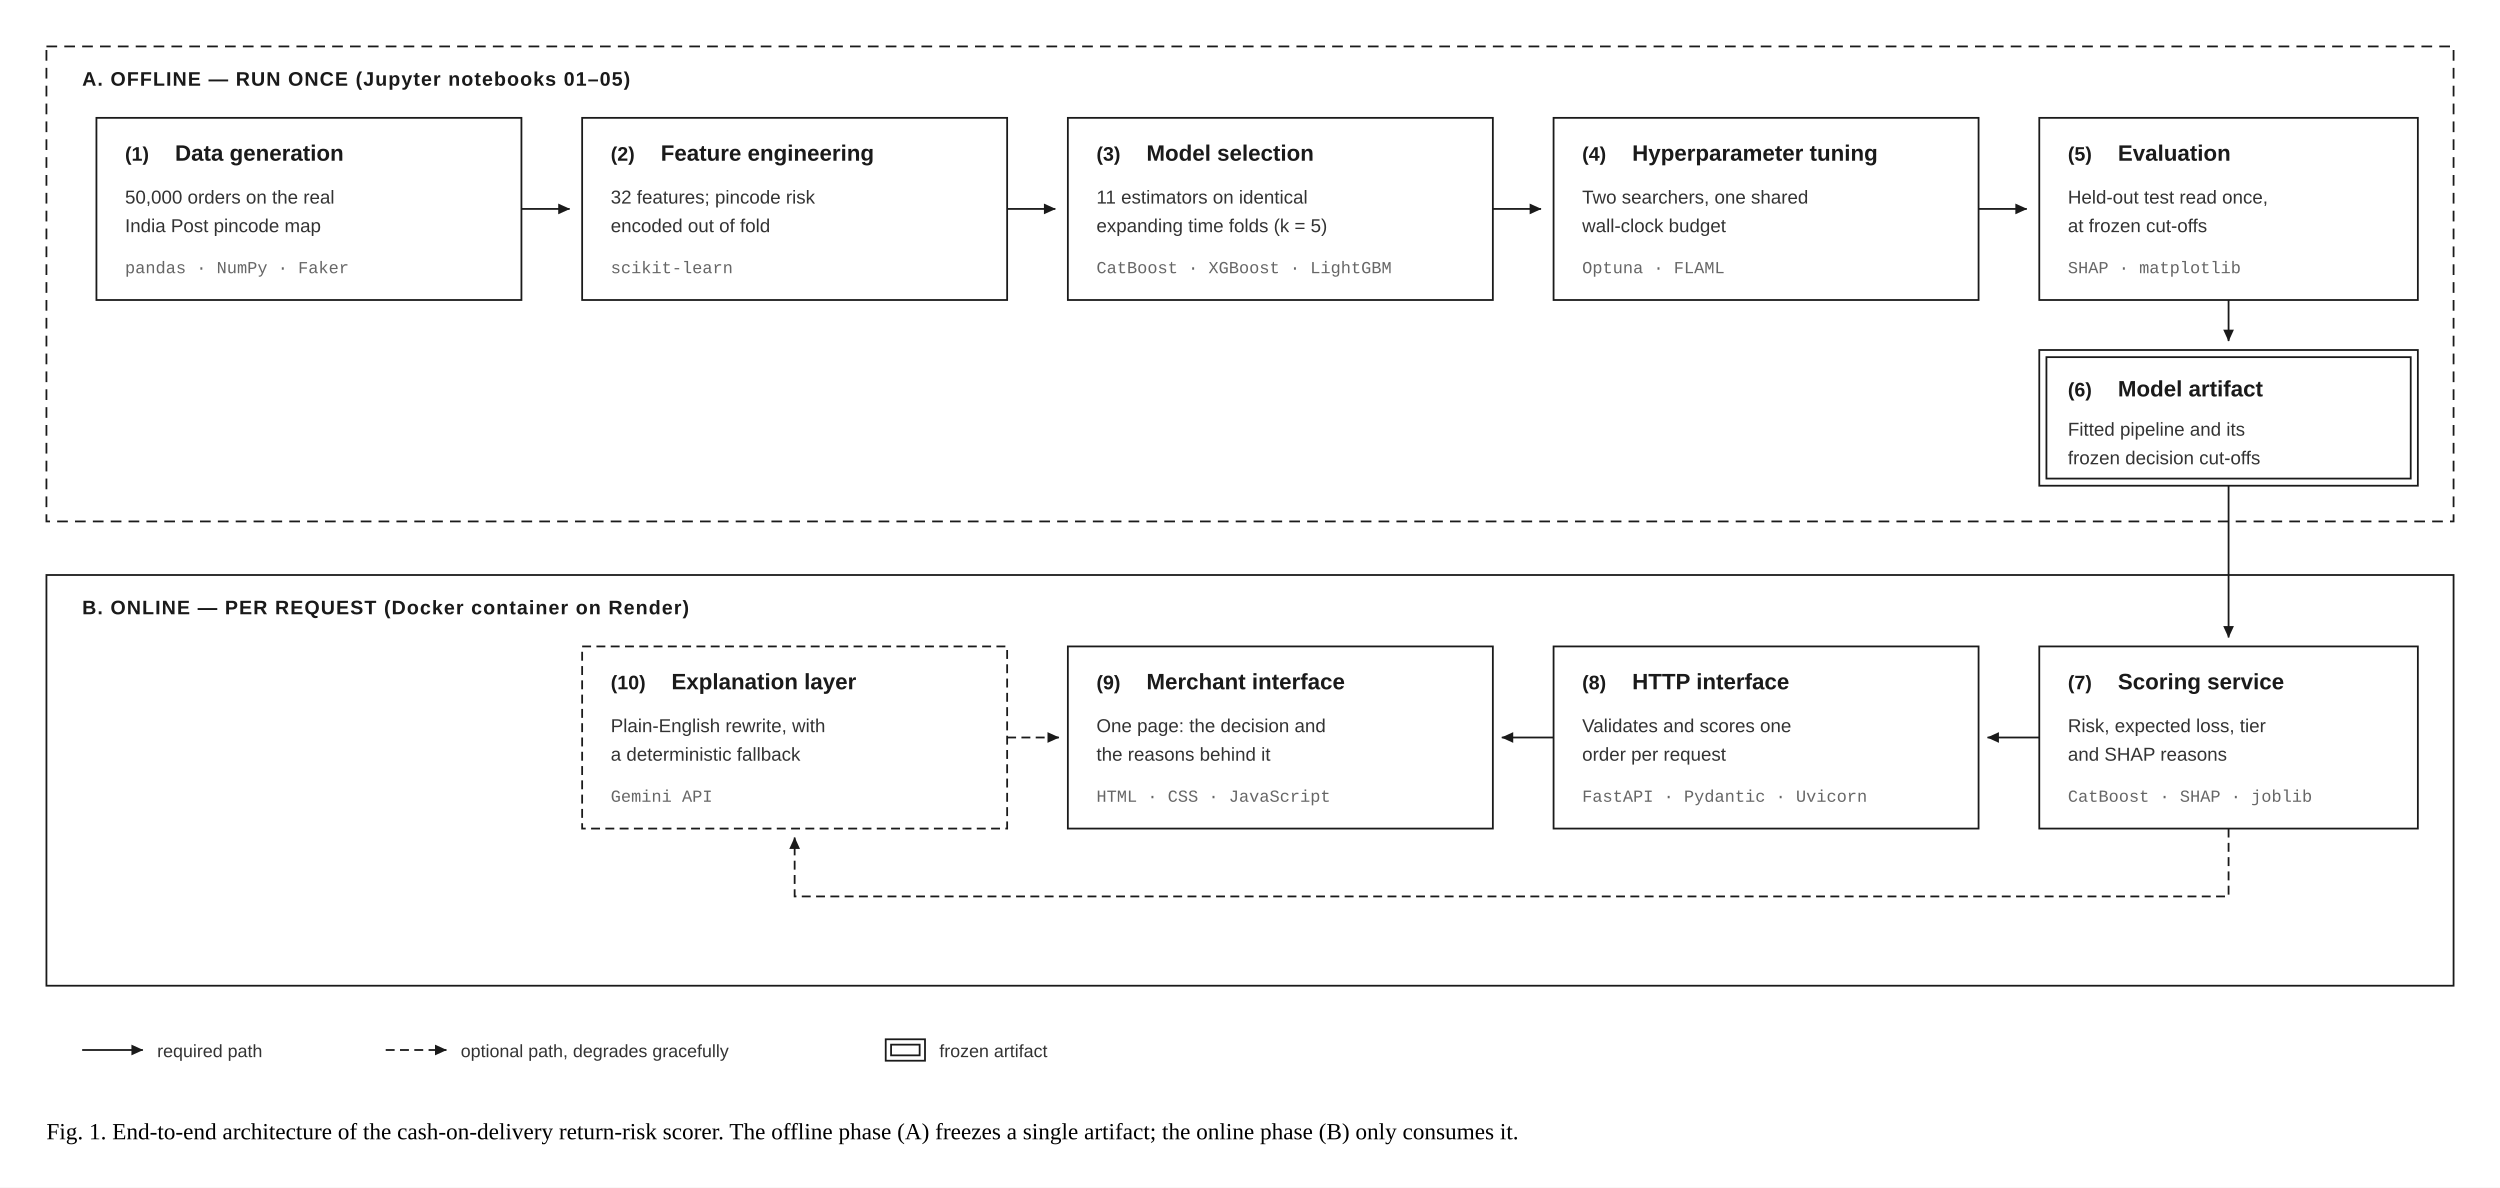
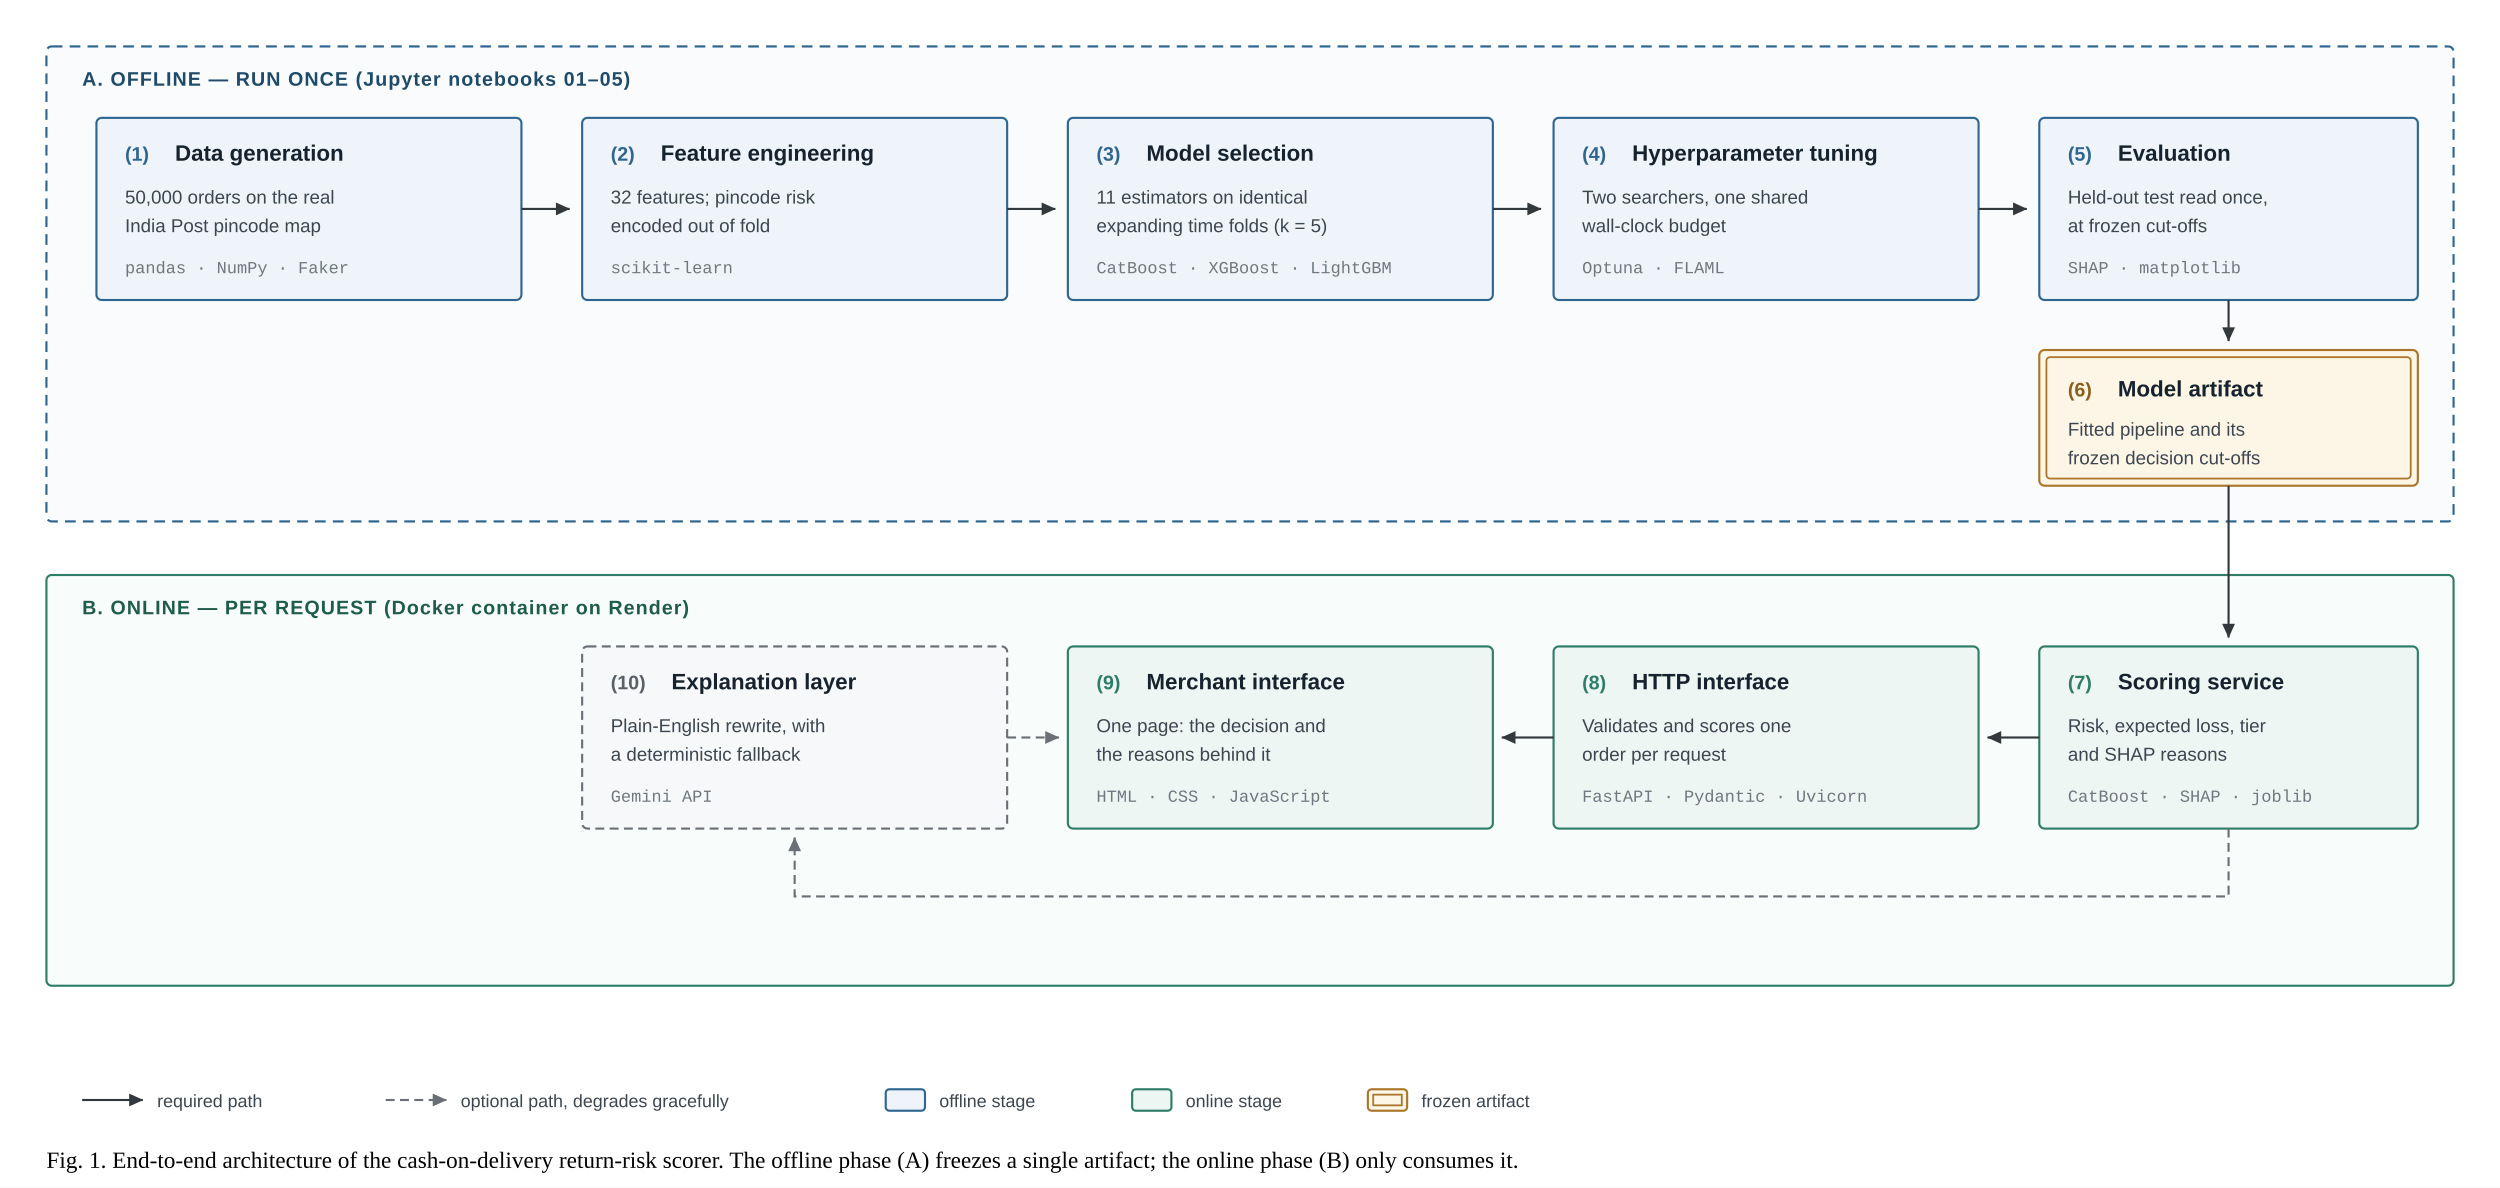
<svg xmlns="http://www.w3.org/2000/svg" width="1400" height="665" viewBox="0 0 1400 665" font-family="Arial, Helvetica, sans-serif">
  <defs>
    <marker id="a" markerWidth="7" markerHeight="7" refX="6.4" refY="3.5" orient="auto">
-       <path d="M0,0.5 L6.6,3.5 L0,6.5 z" fill="#1a1a1a" />
+       <path d="M0,0.5 L6.6,3.5 L0,6.5 z" fill="#33383d" />
    </marker>
    <marker id="ad" markerWidth="7" markerHeight="7" refX="6.4" refY="3.5" orient="auto">
-       <path d="M0,0.5 L6.6,3.5 L0,6.5 z" fill="#1a1a1a" />
+       <path d="M0,0.5 L6.6,3.5 L0,6.5 z" fill="#6b7076" />
    </marker>
    <style>
-       .num  { font-size:11px; font-weight:700; fill:#1a1a1a }
-       .ttl  { font-size:12.5px; font-weight:700; fill:#1a1a1a }
-       .bdy  { font-size:10.5px; fill:#333333 }
-       .tech { font-size:9.5px; fill:#666666; font-family:'Consolas','Courier New',monospace }
-       .ph   { font-size:11px; font-weight:700; fill:#1a1a1a; letter-spacing:0.6px }
-       .lg   { font-size:10px; fill:#333333 }
-       .cap  { font-family:'Times New Roman', Times, serif; font-size:13px; fill:#000000 }
+       .num   { font-size:11px; font-weight:700 }
+       .ttl   { font-size:12.5px; font-weight:700; fill:#16232e }
+       .bdy   { font-size:10.5px; fill:#3c4650 }
+       .tech  { font-size:9.5px; fill:#6f7780; font-family:'Consolas','Courier New',monospace }
+       .ph    { font-size:11px; font-weight:700; letter-spacing:0.6px }
+       .lg    { font-size:10px; fill:#3c4650 }
+       .cap   { font-family:'Times New Roman', Times, serif; font-size:13px; fill:#000000 }
+       .boxA  { fill:#eef4fa; stroke:#2f6690; stroke-width:1.2 }
+       .boxB  { fill:#edf6f2; stroke:#2f7d68; stroke-width:1.2 }
+       .numA  { fill:#2f6690 }
+       .numB  { fill:#2f7d68 }
+       .arrow { stroke:#33383d; stroke-width:1.2; fill:none }
+       .dash  { stroke:#6b7076; stroke-width:1.2; fill:none; stroke-dasharray:5 3 }
    </style>
  </defs>
  <rect width="1400" height="665" fill="#ffffff" />
-   <rect x="26" y="26" width="1348" height="266" fill="none" stroke="#1a1a1a" stroke-width="1" stroke-dasharray="6 4" />
-   <text class="ph" x="46" y="48">A.  OFFLINE — RUN ONCE  (Jupyter notebooks 01–05)</text>
-   <g stroke="#1a1a1a" stroke-width="1" fill="#ffffff">
-     <rect x="54" y="66" width="238" height="102" />
-     <rect x="326" y="66" width="238" height="102" />
-     <rect x="598" y="66" width="238" height="102" />
-     <rect x="870" y="66" width="238" height="102" />
-     <rect x="1142" y="66" width="212" height="102" />
+   <rect x="26" y="26" width="1348" height="266" fill="#f9fbfd" stroke="#2f6690" stroke-width="1.2" stroke-dasharray="6 4" rx="3" />
+   <text class="ph" x="46" y="48" style="fill:#1f4a68">A.  OFFLINE — RUN ONCE  (Jupyter notebooks 01–05)</text>
+   <g class="boxA">
+     <rect x="54" y="66" width="238" height="102" rx="3" />
+     <rect x="326" y="66" width="238" height="102" rx="3" />
+     <rect x="598" y="66" width="238" height="102" rx="3" />
+     <rect x="870" y="66" width="238" height="102" rx="3" />
+     <rect x="1142" y="66" width="212" height="102" rx="3" />
  </g>
-   <text class="num" x="70" y="90">(1)</text>
+   <text class="num numA" x="70" y="90">(1)</text>
  <text class="ttl" x="98" y="90">Data generation</text>
  <text class="bdy" x="70" y="114">50,000 orders on the real</text>
  <text class="bdy" x="70" y="130">India Post pincode map</text>
  <text class="tech" x="70" y="153">pandas · NumPy · Faker</text>
-   <text class="num" x="342" y="90">(2)</text>
+   <text class="num numA" x="342" y="90">(2)</text>
  <text class="ttl" x="370" y="90">Feature engineering</text>
  <text class="bdy" x="342" y="114">32 features; pincode risk</text>
  <text class="bdy" x="342" y="130">encoded out of fold</text>
  <text class="tech" x="342" y="153">scikit-learn</text>
-   <text class="num" x="614" y="90">(3)</text>
+   <text class="num numA" x="614" y="90">(3)</text>
  <text class="ttl" x="642" y="90">Model selection</text>
  <text class="bdy" x="614" y="114">11 estimators on identical</text>
  <text class="bdy" x="614" y="130">expanding time folds (k = 5)</text>
  <text class="tech" x="614" y="153">CatBoost · XGBoost · LightGBM</text>
-   <text class="num" x="886" y="90">(4)</text>
+   <text class="num numA" x="886" y="90">(4)</text>
  <text class="ttl" x="914" y="90">Hyperparameter tuning</text>
  <text class="bdy" x="886" y="114">Two searchers, one shared</text>
  <text class="bdy" x="886" y="130">wall-clock budget</text>
  <text class="tech" x="886" y="153">Optuna · FLAML</text>
-   <text class="num" x="1158" y="90">(5)</text>
+   <text class="num numA" x="1158" y="90">(5)</text>
  <text class="ttl" x="1186" y="90">Evaluation</text>
  <text class="bdy" x="1158" y="114">Held-out test read once,</text>
  <text class="bdy" x="1158" y="130">at frozen cut-offs</text>
  <text class="tech" x="1158" y="153">SHAP · matplotlib</text>
-   <line x1="292" y1="117" x2="319" y2="117" stroke="#1a1a1a" stroke-width="1" marker-end="url(#a)" />
-   <line x1="564" y1="117" x2="591" y2="117" stroke="#1a1a1a" stroke-width="1" marker-end="url(#a)" />
-   <line x1="836" y1="117" x2="863" y2="117" stroke="#1a1a1a" stroke-width="1" marker-end="url(#a)" />
-   <line x1="1108" y1="117" x2="1135" y2="117" stroke="#1a1a1a" stroke-width="1" marker-end="url(#a)" />
-   <rect x="1142" y="196" width="212" height="76" fill="#ffffff" stroke="#1a1a1a" stroke-width="1" />
-   <rect x="1146" y="200" width="204" height="68" fill="none" stroke="#1a1a1a" stroke-width="1" />
-   <text class="num" x="1158" y="222">(6)</text>
+   <line x1="292" y1="117" x2="319" y2="117" class="arrow" marker-end="url(#a)" />
+   <line x1="564" y1="117" x2="591" y2="117" class="arrow" marker-end="url(#a)" />
+   <line x1="836" y1="117" x2="863" y2="117" class="arrow" marker-end="url(#a)" />
+   <line x1="1108" y1="117" x2="1135" y2="117" class="arrow" marker-end="url(#a)" />
+   <rect x="1142" y="196" width="212" height="76" fill="#fdf5e6" stroke="#a9762a" stroke-width="1.2" rx="3" />
+   <rect x="1146" y="200" width="204" height="68" fill="none" stroke="#a9762a" stroke-width="1" rx="2" />
+   <text class="num" x="1158" y="222" fill="#8a5f1e">(6)</text>
  <text class="ttl" x="1186" y="222">Model artifact</text>
  <text class="bdy" x="1158" y="244">Fitted pipeline and its</text>
  <text class="bdy" x="1158" y="260">frozen decision cut-offs</text>
-   <line x1="1248" y1="168" x2="1248" y2="191" stroke="#1a1a1a" stroke-width="1" marker-end="url(#a)" />
-   <rect x="26" y="322" width="1348" height="230" fill="none" stroke="#1a1a1a" stroke-width="1" />
-   <text class="ph" x="46" y="344">B.  ONLINE — PER REQUEST  (Docker container on Render)</text>
-   <g stroke="#1a1a1a" stroke-width="1" fill="#ffffff">
-     <rect x="1142" y="362" width="212" height="102" />
-     <rect x="870" y="362" width="238" height="102" />
-     <rect x="598" y="362" width="238" height="102" />
+   <line x1="1248" y1="168" x2="1248" y2="191" class="arrow" marker-end="url(#a)" />
+   <rect x="26" y="322" width="1348" height="230" fill="#f8fcfa" stroke="#2f7d68" stroke-width="1.2" rx="3" />
+   <text class="ph" x="46" y="344" style="fill:#1f5c4c">B.  ONLINE — PER REQUEST  (Docker container on Render)</text>
+   <g class="boxB">
+     <rect x="1142" y="362" width="212" height="102" rx="3" />
+     <rect x="870" y="362" width="238" height="102" rx="3" />
+     <rect x="598" y="362" width="238" height="102" rx="3" />
  </g>
-   <text class="num" x="1158" y="386">(7)</text>
+   <text class="num numB" x="1158" y="386">(7)</text>
  <text class="ttl" x="1186" y="386">Scoring service</text>
  <text class="bdy" x="1158" y="410">Risk, expected loss, tier</text>
  <text class="bdy" x="1158" y="426">and SHAP reasons</text>
  <text class="tech" x="1158" y="449">CatBoost · SHAP · joblib</text>
-   <text class="num" x="886" y="386">(8)</text>
+   <text class="num numB" x="886" y="386">(8)</text>
  <text class="ttl" x="914" y="386">HTTP interface</text>
  <text class="bdy" x="886" y="410">Validates and scores one</text>
  <text class="bdy" x="886" y="426">order per request</text>
  <text class="tech" x="886" y="449">FastAPI · Pydantic · Uvicorn</text>
-   <text class="num" x="614" y="386">(9)</text>
+   <text class="num numB" x="614" y="386">(9)</text>
  <text class="ttl" x="642" y="386">Merchant interface</text>
  <text class="bdy" x="614" y="410">One page: the decision and</text>
  <text class="bdy" x="614" y="426">the reasons behind it</text>
  <text class="tech" x="614" y="449">HTML · CSS · JavaScript</text>
-   <line x1="1248" y1="272" x2="1248" y2="357" stroke="#1a1a1a" stroke-width="1" marker-end="url(#a)" />
-   <line x1="1142" y1="413" x2="1113" y2="413" stroke="#1a1a1a" stroke-width="1" marker-end="url(#a)" />
-   <line x1="870" y1="413" x2="841" y2="413" stroke="#1a1a1a" stroke-width="1" marker-end="url(#a)" />
-   <rect x="326" y="362" width="238" height="102" fill="#ffffff" stroke="#1a1a1a" stroke-width="1" stroke-dasharray="5 3" />
-   <text class="num" x="342" y="386">(10)</text>
+   <line x1="1248" y1="272" x2="1248" y2="357" class="arrow" marker-end="url(#a)" />
+   <line x1="1142" y1="413" x2="1113" y2="413" class="arrow" marker-end="url(#a)" />
+   <line x1="870" y1="413" x2="841" y2="413" class="arrow" marker-end="url(#a)" />
+   <rect x="326" y="362" width="238" height="102" fill="#f7f8f9" stroke="#6b7076" stroke-width="1.2" stroke-dasharray="5 3" rx="3" />
+   <text class="num" x="342" y="386" fill="#5a6068">(10)</text>
  <text class="ttl" x="376" y="386">Explanation layer</text>
  <text class="bdy" x="342" y="410">Plain-English rewrite, with</text>
  <text class="bdy" x="342" y="426">a deterministic fallback</text>
  <text class="tech" x="342" y="449">Gemini API</text>
-   <path d="M1248,464 L1248,502 L445,502 L445,469" fill="none" stroke="#1a1a1a" stroke-width="1" stroke-dasharray="5 3" marker-end="url(#ad)" />
-   <line x1="564" y1="413" x2="593" y2="413" stroke="#1a1a1a" stroke-width="1" stroke-dasharray="5 3" marker-end="url(#ad)" />
-   <g transform="translate(46,582)">
-     <line x1="0" y1="6" x2="34" y2="6" stroke="#1a1a1a" stroke-width="1" marker-end="url(#a)" />
+   <path d="M1248,464 L1248,502 L445,502 L445,469" class="dash" marker-end="url(#ad)" />
+   <line x1="564" y1="413" x2="593" y2="413" class="dash" marker-end="url(#ad)" />
+   <g transform="translate(46,610)">
+     <line x1="0" y1="6" x2="34" y2="6" class="arrow" marker-end="url(#a)" />
    <text class="lg" x="42" y="10">required path</text>
-     <line x1="170" y1="6" x2="204" y2="6" stroke="#1a1a1a" stroke-width="1" stroke-dasharray="5 3" marker-end="url(#ad)" />
+     <line x1="170" y1="6" x2="204" y2="6" class="dash" marker-end="url(#ad)" />
    <text class="lg" x="212" y="10">optional path, degrades gracefully</text>
+     <rect x="450" y="0" width="22" height="12" class="boxA" rx="2" />
+     <text class="lg" x="480" y="10">offline stage</text>
+     <rect x="588" y="0" width="22" height="12" class="boxB" rx="2" />
+     <text class="lg" x="618" y="10">online stage</text>
    <g>
-       <rect x="450" y="0" width="22" height="12" fill="#ffffff" stroke="#1a1a1a" stroke-width="1" />
-       <rect x="453" y="3" width="16" height="6" fill="none" stroke="#1a1a1a" stroke-width="1" />
+       <rect x="720" y="0" width="22" height="12" fill="#fdf5e6" stroke="#a9762a" stroke-width="1.2" rx="2" />
+       <rect x="723" y="3" width="16" height="6" fill="none" stroke="#a9762a" stroke-width="1" />
    </g>
-     <text class="lg" x="480" y="10">frozen artifact</text>
+     <text class="lg" x="750" y="10">frozen artifact</text>
  </g>
-   <text class="cap" x="26" y="638">Fig. 1.  End-to-end architecture of the cash-on-delivery return-risk scorer. The offline phase (A) freezes a single artifact; the online phase (B) only consumes it.</text>
+   <text class="cap" x="26" y="654">Fig. 1.  End-to-end architecture of the cash-on-delivery return-risk scorer. The offline phase (A) freezes a single artifact; the online phase (B) only consumes it.</text>
</svg>
